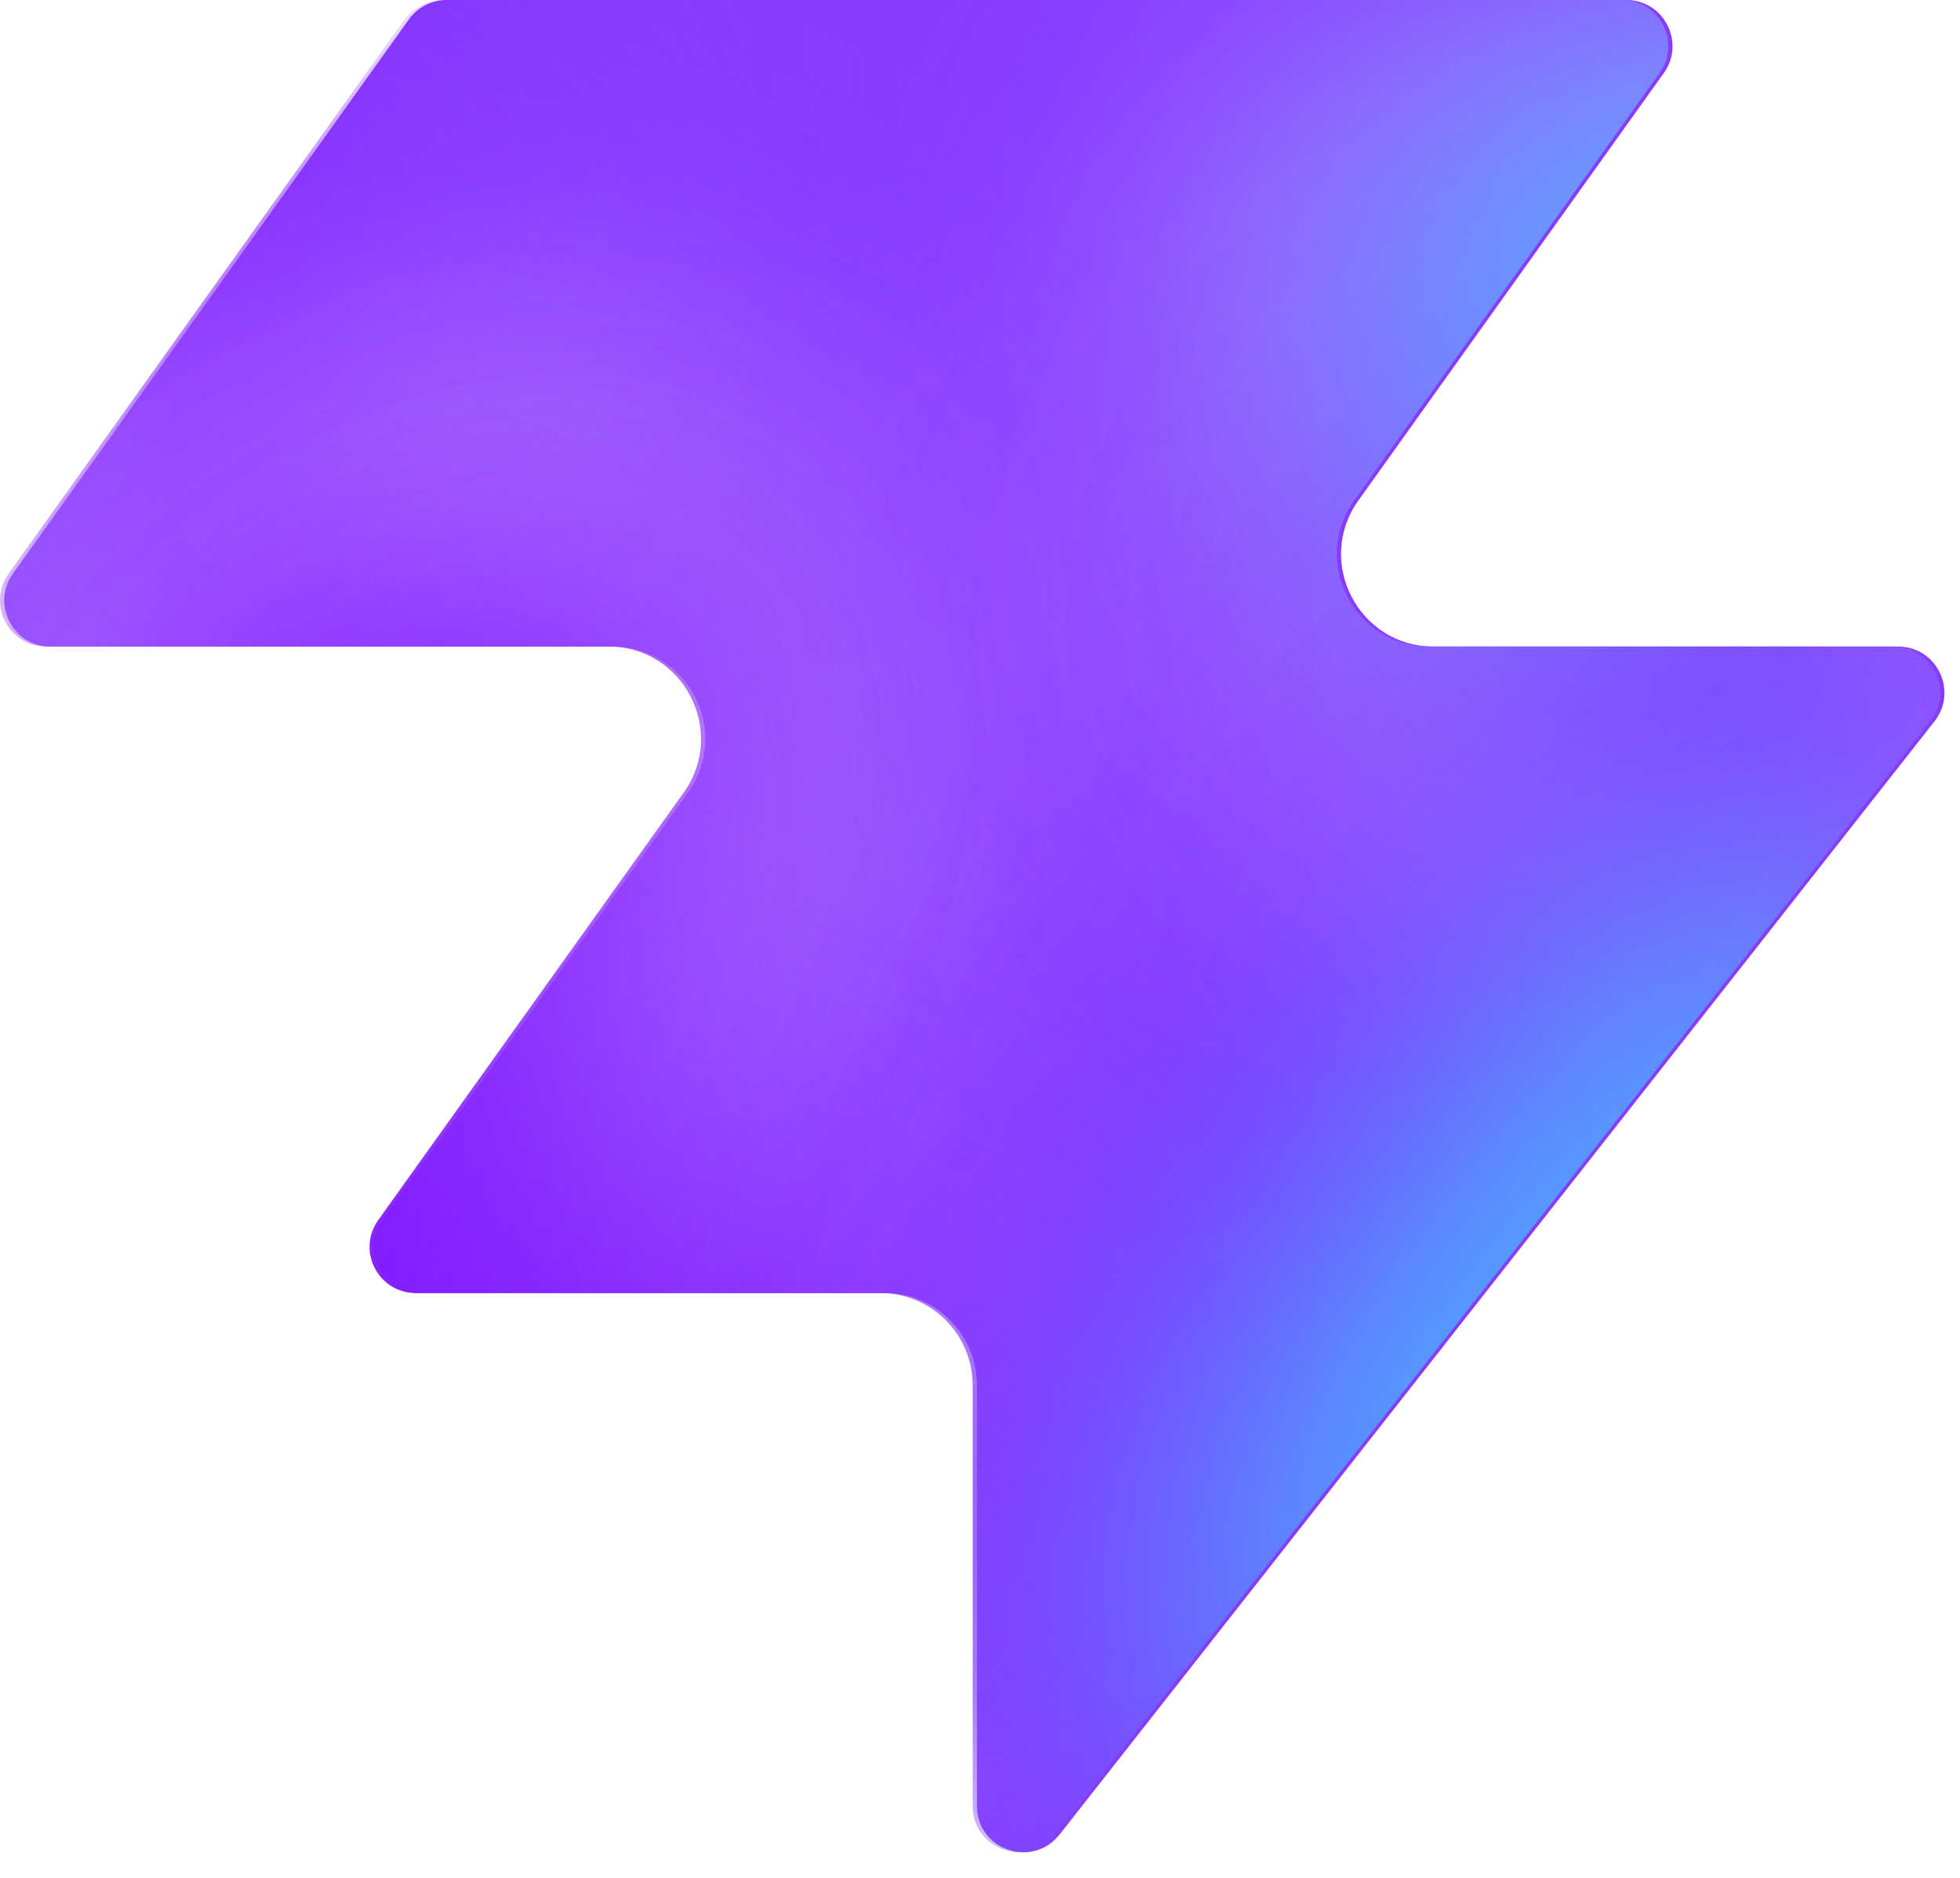
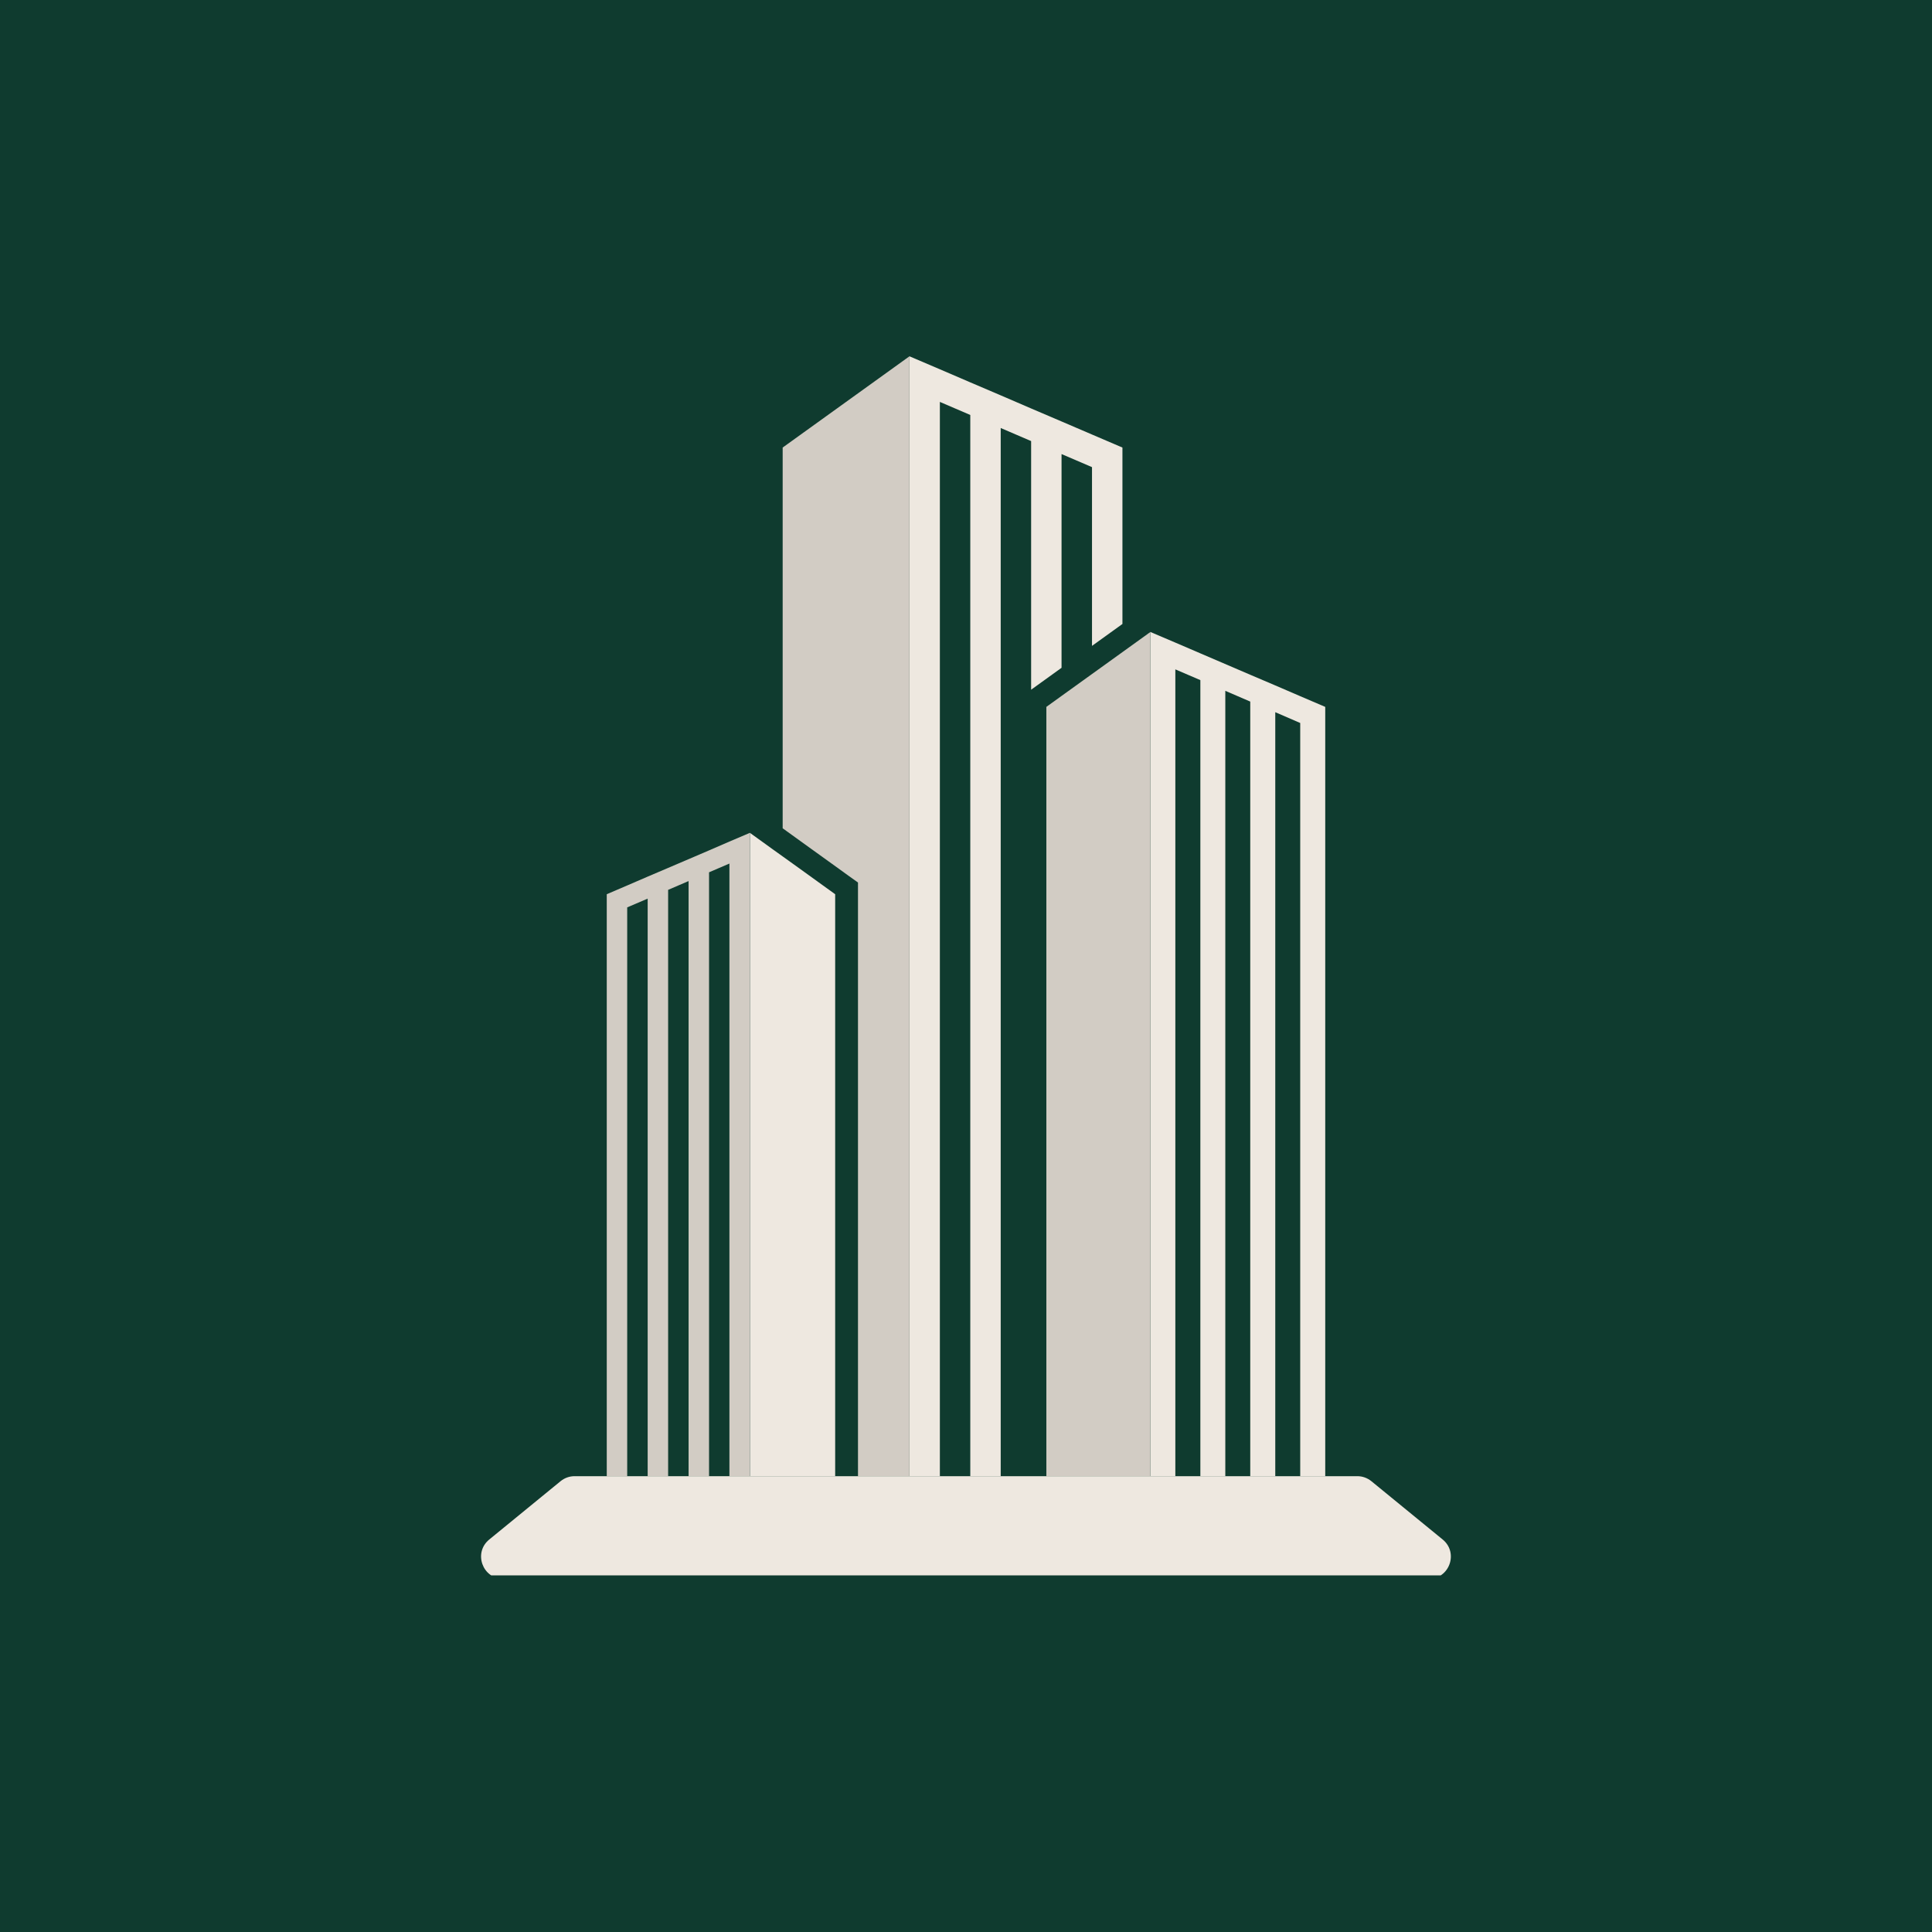
- <svg xmlns="http://www.w3.org/2000/svg" width="48" height="46" fill="none" viewBox="0 0 48 46">
-   <path fill="#863bff" d="M25.946 44.938c-.664.845-2.021.375-2.021-.698V33.937a2.26 2.26 0 0 0-2.262-2.262H10.287c-.92 0-1.456-1.04-.92-1.788l7.48-10.471c1.07-1.497 0-3.578-1.842-3.578H1.237c-.92 0-1.456-1.04-.92-1.788L10.013.474c.214-.297.556-.474.92-.474h28.894c.92 0 1.456 1.04.92 1.788l-7.48 10.471c-1.07 1.498 0 3.579 1.842 3.579h11.377c.943 0 1.473 1.088.89 1.83L25.947 44.94z" style="fill:#863bff;fill:color(display-p3 .525 .23 1);fill-opacity:1" />
-   <mask id="a" width="48" height="46" x="0" y="0" maskUnits="userSpaceOnUse" style="mask-type:alpha">
-     <path fill="#000" d="M25.842 44.938c-.664.844-2.021.375-2.021-.698V33.937a2.26 2.26 0 0 0-2.262-2.262H10.183c-.92 0-1.456-1.04-.92-1.788l7.48-10.471c1.07-1.498 0-3.579-1.842-3.579H1.133c-.92 0-1.456-1.04-.92-1.787L9.91.473c.214-.297.556-.474.92-.474h28.894c.92 0 1.456 1.04.92 1.788l-7.48 10.471c-1.07 1.498 0 3.578 1.842 3.578h11.377c.943 0 1.473 1.088.89 1.832L25.843 44.94z" style="fill:#000;fill-opacity:1" />
-   </mask>
-   <g mask="url(#a)">
-     <g filter="url(#b)">
-       <ellipse cx="5.508" cy="14.704" fill="#ede6ff" rx="5.508" ry="14.704" style="fill:#ede6ff;fill:color(display-p3 .927 .903 1);fill-opacity:1" transform="matrix(.00324 1 1 -.00324 -4.47 31.516)" />
-     </g>
-     <g filter="url(#c)">
-       <ellipse cx="10.399" cy="29.851" fill="#ede6ff" rx="10.399" ry="29.851" style="fill:#ede6ff;fill:color(display-p3 .927 .903 1);fill-opacity:1" transform="matrix(.00324 1 1 -.00324 -39.328 7.883)" />
-     </g>
-     <g filter="url(#d)">
-       <ellipse cx="5.508" cy="30.487" fill="#7e14ff" rx="5.508" ry="30.487" style="fill:#7e14ff;fill:color(display-p3 .492 .077 1);fill-opacity:1" transform="rotate(89.814 -25.913 -14.639)scale(1 -1)" />
-     </g>
-     <g filter="url(#e)">
-       <ellipse cx="5.508" cy="30.599" fill="#7e14ff" rx="5.508" ry="30.599" style="fill:#7e14ff;fill:color(display-p3 .492 .077 1);fill-opacity:1" transform="rotate(89.814 -32.644 -3.334)scale(1 -1)" />
-     </g>
-     <g filter="url(#f)">
-       <ellipse cx="5.508" cy="30.599" fill="#7e14ff" rx="5.508" ry="30.599" style="fill:#7e14ff;fill:color(display-p3 .492 .077 1);fill-opacity:1" transform="matrix(.00324 1 1 -.00324 -34.34 30.47)" />
-     </g>
-     <g filter="url(#g)">
-       <ellipse cx="14.072" cy="22.078" fill="#ede6ff" rx="14.072" ry="22.078" style="fill:#ede6ff;fill:color(display-p3 .927 .903 1);fill-opacity:1" transform="rotate(93.35 24.506 48.493)scale(-1 1)" />
-     </g>
-     <g filter="url(#h)">
-       <ellipse cx="3.47" cy="21.501" fill="#7e14ff" rx="3.47" ry="21.501" style="fill:#7e14ff;fill:color(display-p3 .492 .077 1);fill-opacity:1" transform="rotate(89.009 28.708 47.59)scale(-1 1)" />
-     </g>
-     <g filter="url(#i)">
-       <ellipse cx="3.47" cy="21.501" fill="#7e14ff" rx="3.47" ry="21.501" style="fill:#7e14ff;fill:color(display-p3 .492 .077 1);fill-opacity:1" transform="rotate(89.009 28.708 47.59)scale(-1 1)" />
-     </g>
-     <g filter="url(#j)">
-       <ellipse cx=".387" cy="8.972" fill="#7e14ff" rx="4.407" ry="29.108" style="fill:#7e14ff;fill:color(display-p3 .492 .077 1);fill-opacity:1" transform="rotate(39.51 .387 8.972)" />
-     </g>
-     <g filter="url(#k)">
-       <ellipse cx="47.523" cy="-6.092" fill="#7e14ff" rx="4.407" ry="29.108" style="fill:#7e14ff;fill:color(display-p3 .492 .077 1);fill-opacity:1" transform="rotate(37.892 47.523 -6.092)" />
-     </g>
-     <g filter="url(#l)">
-       <ellipse cx="41.412" cy="6.333" fill="#47bfff" rx="5.971" ry="9.665" style="fill:#47bfff;fill:color(display-p3 .28 .748 1);fill-opacity:1" transform="rotate(37.892 41.412 6.333)" />
-     </g>
-     <g filter="url(#m)">
-       <ellipse cx="-1.879" cy="38.332" fill="#7e14ff" rx="4.407" ry="29.108" style="fill:#7e14ff;fill:color(display-p3 .492 .077 1);fill-opacity:1" transform="rotate(37.892 -1.88 38.332)" />
-     </g>
-     <g filter="url(#n)">
-       <ellipse cx="-1.879" cy="38.332" fill="#7e14ff" rx="4.407" ry="29.108" style="fill:#7e14ff;fill:color(display-p3 .492 .077 1);fill-opacity:1" transform="rotate(37.892 -1.88 38.332)" />
-     </g>
-     <g filter="url(#o)">
-       <ellipse cx="35.651" cy="29.907" fill="#7e14ff" rx="4.407" ry="29.108" style="fill:#7e14ff;fill:color(display-p3 .492 .077 1);fill-opacity:1" transform="rotate(37.892 35.651 29.907)" />
-     </g>
-     <g filter="url(#p)">
-       <ellipse cx="38.418" cy="32.4" fill="#47bfff" rx="5.971" ry="15.297" style="fill:#47bfff;fill:color(display-p3 .28 .748 1);fill-opacity:1" transform="rotate(37.892 38.418 32.4)" />
-     </g>
-   </g>
-   <defs>
-     <filter id="b" width="60.045" height="41.654" x="-19.77" y="16.149" color-interpolation-filters="sRGB" filterUnits="userSpaceOnUse">
-       <feFlood flood-opacity="0" result="BackgroundImageFix" />
-       <feBlend in="SourceGraphic" in2="BackgroundImageFix" result="shape" />
-       <feGaussianBlur result="effect1_foregroundBlur_2002_17158" stdDeviation="7.659" />
-     </filter>
-     <filter id="c" width="90.34" height="51.437" x="-54.613" y="-7.533" color-interpolation-filters="sRGB" filterUnits="userSpaceOnUse">
-       <feFlood flood-opacity="0" result="BackgroundImageFix" />
-       <feBlend in="SourceGraphic" in2="BackgroundImageFix" result="shape" />
-       <feGaussianBlur result="effect1_foregroundBlur_2002_17158" stdDeviation="7.659" />
-     </filter>
-     <filter id="d" width="79.355" height="29.4" x="-49.64" y="2.03" color-interpolation-filters="sRGB" filterUnits="userSpaceOnUse">
-       <feFlood flood-opacity="0" result="BackgroundImageFix" />
-       <feBlend in="SourceGraphic" in2="BackgroundImageFix" result="shape" />
-       <feGaussianBlur result="effect1_foregroundBlur_2002_17158" stdDeviation="4.596" />
-     </filter>
-     <filter id="e" width="79.579" height="29.4" x="-45.045" y="20.029" color-interpolation-filters="sRGB" filterUnits="userSpaceOnUse">
-       <feFlood flood-opacity="0" result="BackgroundImageFix" />
-       <feBlend in="SourceGraphic" in2="BackgroundImageFix" result="shape" />
-       <feGaussianBlur result="effect1_foregroundBlur_2002_17158" stdDeviation="4.596" />
-     </filter>
-     <filter id="f" width="79.579" height="29.4" x="-43.513" y="21.178" color-interpolation-filters="sRGB" filterUnits="userSpaceOnUse">
-       <feFlood flood-opacity="0" result="BackgroundImageFix" />
-       <feBlend in="SourceGraphic" in2="BackgroundImageFix" result="shape" />
-       <feGaussianBlur result="effect1_foregroundBlur_2002_17158" stdDeviation="4.596" />
-     </filter>
-     <filter id="g" width="74.749" height="58.852" x="15.756" y="-17.901" color-interpolation-filters="sRGB" filterUnits="userSpaceOnUse">
-       <feFlood flood-opacity="0" result="BackgroundImageFix" />
-       <feBlend in="SourceGraphic" in2="BackgroundImageFix" result="shape" />
-       <feGaussianBlur result="effect1_foregroundBlur_2002_17158" stdDeviation="7.659" />
-     </filter>
-     <filter id="h" width="61.377" height="25.362" x="23.548" y="2.284" color-interpolation-filters="sRGB" filterUnits="userSpaceOnUse">
-       <feFlood flood-opacity="0" result="BackgroundImageFix" />
-       <feBlend in="SourceGraphic" in2="BackgroundImageFix" result="shape" />
-       <feGaussianBlur result="effect1_foregroundBlur_2002_17158" stdDeviation="4.596" />
-     </filter>
-     <filter id="i" width="61.377" height="25.362" x="23.548" y="2.284" color-interpolation-filters="sRGB" filterUnits="userSpaceOnUse">
-       <feFlood flood-opacity="0" result="BackgroundImageFix" />
-       <feBlend in="SourceGraphic" in2="BackgroundImageFix" result="shape" />
-       <feGaussianBlur result="effect1_foregroundBlur_2002_17158" stdDeviation="4.596" />
-     </filter>
-     <filter id="j" width="56.045" height="63.649" x="-27.636" y="-22.853" color-interpolation-filters="sRGB" filterUnits="userSpaceOnUse">
-       <feFlood flood-opacity="0" result="BackgroundImageFix" />
-       <feBlend in="SourceGraphic" in2="BackgroundImageFix" result="shape" />
-       <feGaussianBlur result="effect1_foregroundBlur_2002_17158" stdDeviation="4.596" />
-     </filter>
-     <filter id="k" width="54.814" height="64.646" x="20.116" y="-38.415" color-interpolation-filters="sRGB" filterUnits="userSpaceOnUse">
-       <feFlood flood-opacity="0" result="BackgroundImageFix" />
-       <feBlend in="SourceGraphic" in2="BackgroundImageFix" result="shape" />
-       <feGaussianBlur result="effect1_foregroundBlur_2002_17158" stdDeviation="4.596" />
-     </filter>
-     <filter id="l" width="33.541" height="35.313" x="24.641" y="-11.323" color-interpolation-filters="sRGB" filterUnits="userSpaceOnUse">
-       <feFlood flood-opacity="0" result="BackgroundImageFix" />
-       <feBlend in="SourceGraphic" in2="BackgroundImageFix" result="shape" />
-       <feGaussianBlur result="effect1_foregroundBlur_2002_17158" stdDeviation="4.596" />
-     </filter>
-     <filter id="m" width="54.814" height="64.646" x="-29.286" y="6.009" color-interpolation-filters="sRGB" filterUnits="userSpaceOnUse">
-       <feFlood flood-opacity="0" result="BackgroundImageFix" />
-       <feBlend in="SourceGraphic" in2="BackgroundImageFix" result="shape" />
-       <feGaussianBlur result="effect1_foregroundBlur_2002_17158" stdDeviation="4.596" />
-     </filter>
-     <filter id="n" width="54.814" height="64.646" x="-29.286" y="6.009" color-interpolation-filters="sRGB" filterUnits="userSpaceOnUse">
-       <feFlood flood-opacity="0" result="BackgroundImageFix" />
-       <feBlend in="SourceGraphic" in2="BackgroundImageFix" result="shape" />
-       <feGaussianBlur result="effect1_foregroundBlur_2002_17158" stdDeviation="4.596" />
-     </filter>
-     <filter id="o" width="54.814" height="64.646" x="8.244" y="-2.416" color-interpolation-filters="sRGB" filterUnits="userSpaceOnUse">
-       <feFlood flood-opacity="0" result="BackgroundImageFix" />
-       <feBlend in="SourceGraphic" in2="BackgroundImageFix" result="shape" />
-       <feGaussianBlur result="effect1_foregroundBlur_2002_17158" stdDeviation="4.596" />
-     </filter>
-     <filter id="p" width="39.409" height="43.623" x="18.713" y="10.588" color-interpolation-filters="sRGB" filterUnits="userSpaceOnUse">
-       <feFlood flood-opacity="0" result="BackgroundImageFix" />
-       <feBlend in="SourceGraphic" in2="BackgroundImageFix" result="shape" />
-       <feGaussianBlur result="effect1_foregroundBlur_2002_17158" stdDeviation="4.596" />
-     </filter>
-   </defs>
+ <svg xmlns="http://www.w3.org/2000/svg" width="64" height="64" viewBox="0 0 64 64">
+   <rect width="64" height="64" fill="#0F3B2F" />
+   <svg x="15.113" y="11.000" width="33.774" height="42" viewBox="139.52 117.52 95.965 119.34" preserveAspectRatio="xMidYMid meet">
+     <defs>
+       <g />
+       <clipPath id="83cd29594f">
+         <path d="M 117.547 105.875 L 257.793 105.875 L 257.793 269.375 L 117.547 269.375 Z M 117.547 105.875 " clip-rule="nonzero" />
+       </clipPath>
+       <clipPath id="62ab2d7db2">
+         <path d="M 187.5 105.875 C 148.867 105.875 117.547 142.418 117.547 187.496 C 117.547 232.574 148.867 269.117 187.5 269.117 C 226.133 269.117 257.453 232.574 257.453 187.496 C 257.453 142.418 226.133 105.875 187.5 105.875 Z M 187.5 105.875 " clip-rule="nonzero" />
+       </clipPath>
+       <clipPath id="2e2785131a">
+         <path d="M 82.566 64.18 L 292.566 64.18 L 292.566 310.855 L 82.566 310.855 Z M 82.566 64.18 " clip-rule="nonzero" />
+       </clipPath>
+       <clipPath id="66ccf4c691">
+         <path d="M 187.496 64.18 C 129.547 64.18 82.566 119.391 82.566 187.496 C 82.566 255.602 129.547 310.812 187.496 310.812 C 245.449 310.812 292.426 255.602 292.426 187.496 C 292.426 119.391 245.449 64.18 187.496 64.18 Z M 187.496 64.18 " clip-rule="nonzero" />
+       </clipPath>
+       <clipPath id="cb53785027">
+         <path d="M 86.809 68.711 L 288.559 68.711 L 288.559 306.461 L 86.809 306.461 Z M 86.809 68.711 " clip-rule="nonzero" />
+       </clipPath>
+       <clipPath id="6568a76bd2">
+         <path d="M 187.496 68.711 C 131.887 68.711 86.809 121.895 86.809 187.496 C 86.809 253.098 131.887 306.281 187.496 306.281 C 243.102 306.281 288.184 253.098 288.184 187.496 C 288.184 121.895 243.102 68.711 187.496 68.711 Z M 187.496 68.711 " clip-rule="nonzero" />
+       </clipPath>
+       <clipPath id="4918d313e5">
+         <rect x="0" width="174" y="0" height="74" />
+       </clipPath>
+       <clipPath id="d15ea31c0a">
+         <path d="M 121.812 110.008 L 253.062 110.008 L 253.062 265 L 121.812 265 Z M 121.812 110.008 " clip-rule="nonzero" />
+       </clipPath>
+       <clipPath id="1d34cb8552">
+         <path d="M 187.496 110.008 C 151.219 110.008 121.812 144.699 121.812 187.496 C 121.812 230.293 151.219 264.984 187.496 264.984 C 223.77 264.984 253.18 230.293 253.18 187.496 C 253.18 144.699 223.77 110.008 187.496 110.008 Z M 187.496 110.008 " clip-rule="nonzero" />
+       </clipPath>
+       <clipPath id="d53c0c2b6b">
+         <rect x="0" width="22" y="0" height="26" />
+       </clipPath>
+       <clipPath id="606037bde3">
+         <rect x="0" width="22" y="0" height="26" />
+       </clipPath>
+       <clipPath id="88a30aec86">
+         <rect x="0" width="114" y="0" height="36" />
+       </clipPath>
+       <clipPath id="9c4f386197">
+         <path d="M 182 119.797 L 203 119.797 L 203 226 L 182 226 Z M 182 119.797 " clip-rule="nonzero" />
+       </clipPath>
+       <clipPath id="adf644e2ba">
+         <path d="M 170 119.797 L 183 119.797 L 183 226 L 170 226 Z M 170 119.797 " clip-rule="nonzero" />
+       </clipPath>
+       <clipPath id="e41157e02f">
+         <path d="M 141.105 225 L 234 225 L 234 234.547 L 141.105 234.547 Z M 141.105 225 " clip-rule="nonzero" />
+       </clipPath>
+     </defs>
+     <g clip-path="url(#83cd29594f)">
+       <g clip-path="url(#62ab2d7db2)" />
+     </g>
+     <g clip-path="url(#2e2785131a)">
+       <g clip-path="url(#66ccf4c691)" />
+     </g>
+     <g clip-path="url(#cb53785027)">
+       <g clip-path="url(#6568a76bd2)" />
+     </g>
+     <g transform="matrix(1, 0, 0, 1, 101, 75)">
+       <g clip-path="url(#4918d313e5)">
+         <g fill="#eee8e0" fill-opacity="1">
+           <g transform="translate(17.60674, 69.23928)">
+             <g />
+           </g>
+         </g>
+         <g fill="#eee8e0" fill-opacity="1">
+           <g transform="translate(23.98201, 55.54734)">
+             <g />
+           </g>
+         </g>
+         <g fill="#eee8e0" fill-opacity="1">
+           <g transform="translate(32.85659, 43.64785)">
+             <g />
+           </g>
+         </g>
+         <g fill="#eee8e0" fill-opacity="1">
+           <g transform="translate(43.7591, 33.68368)">
+             <g />
+           </g>
+         </g>
+         <g fill="#eee8e0" fill-opacity="1">
+           <g transform="translate(59.86271, 25.13744)">
+             <g />
+           </g>
+         </g>
+         <g fill="#eee8e0" fill-opacity="1">
+           <g transform="translate(74.17326, 21.16668)">
+             <g />
+           </g>
+         </g>
+         <g fill="#eee8e0" fill-opacity="1">
+           <g transform="translate(88.96292, 20.50023)">
+             <g />
+           </g>
+         </g>
+         <g fill="#eee8e0" fill-opacity="1">
+           <g transform="translate(95.29803, 20.72627)">
+             <g />
+           </g>
+         </g>
+         <g fill="#eee8e0" fill-opacity="1">
+           <g transform="translate(108.385, 23.26897)">
+             <g />
+           </g>
+         </g>
+         <g fill="#eee8e0" fill-opacity="1">
+           <g transform="translate(124.857, 31.1623)">
+             <g />
+           </g>
+         </g>
+         <g fill="#eee8e0" fill-opacity="1">
+           <g transform="translate(135.5494, 39.62861)">
+             <g />
+           </g>
+         </g>
+         <g fill="#eee8e0" fill-opacity="1">
+           <g transform="translate(140.6089, 44.30351)">
+             <g />
+           </g>
+         </g>
+         <g fill="#eee8e0" fill-opacity="1">
+           <g transform="translate(149.163, 56.12491)">
+             <g />
+           </g>
+         </g>
+       </g>
+     </g>
+     <g clip-path="url(#d15ea31c0a)">
+       <g clip-path="url(#1d34cb8552)" />
+     </g>
+     <g transform="matrix(1, 0, 0, 1, 92, 170)">
+       <g clip-path="url(#d53c0c2b6b)">
+         <g fill="#eee8e0" fill-opacity="1">
+           <g transform="translate(1.199306, 17.78159)">
+             <g />
+           </g>
+         </g>
+         <g fill="#eee8e0" fill-opacity="1">
+           <g transform="translate(11.04164, 17.78159)">
+             <g />
+           </g>
+         </g>
+       </g>
+     </g>
+     <g transform="matrix(1, 0, 0, 1, 261, 170)">
+       <g clip-path="url(#606037bde3)">
+         <g fill="#eee8e0" fill-opacity="1">
+           <g transform="translate(1.095332, 17.78159)">
+             <g />
+           </g>
+         </g>
+         <g fill="#eee8e0" fill-opacity="1">
+           <g transform="translate(10.93767, 17.78159)">
+             <g />
+           </g>
+         </g>
+       </g>
+     </g>
+     <g transform="matrix(1, 0, 0, 1, 132, 265)">
+       <g clip-path="url(#88a30aec86)">
+         <g fill="#eee8e0" fill-opacity="1">
+           <g transform="translate(3.548371, 12.28418)">
+             <g />
+           </g>
+         </g>
+         <g fill="#eee8e0" fill-opacity="1">
+           <g transform="translate(13.20517, 18.70066)">
+             <g />
+           </g>
+         </g>
+         <g fill="#eee8e0" fill-opacity="1">
+           <g transform="translate(22.82515, 23.50251)">
+             <g />
+           </g>
+         </g>
+         <g fill="#eee8e0" fill-opacity="1">
+           <g transform="translate(34.00031, 27.26533)">
+             <g />
+           </g>
+         </g>
+         <g fill="#eee8e0" fill-opacity="1">
+           <g transform="translate(43.57498, 29.16589)">
+             <g />
+           </g>
+         </g>
+         <g fill="#eee8e0" fill-opacity="1">
+           <g transform="translate(48.8837, 29.91359)">
+             <g />
+           </g>
+         </g>
+         <g fill="#eee8e0" fill-opacity="1">
+           <g transform="translate(59.56346, 30.13524)">
+             <g />
+           </g>
+         </g>
+         <g fill="#eee8e0" fill-opacity="1">
+           <g transform="translate(68.34499, 29.4404)">
+             <g />
+           </g>
+         </g>
+         <g fill="#eee8e0" fill-opacity="1">
+           <g transform="translate(79.51331, 27.14842)">
+             <g />
+           </g>
+         </g>
+         <g fill="#eee8e0" fill-opacity="1">
+           <g transform="translate(90.66904, 23.21889)">
+             <g />
+           </g>
+         </g>
+         <g fill="#eee8e0" fill-opacity="1">
+           <g transform="translate(100.7947, 18.03523)">
+             <g />
+           </g>
+         </g>
+       </g>
+     </g>
+     <g clip-path="url(#9c4f386197)">
+       <path fill="#eee8e0" d="M 202.227 128.391 L 202.227 144.996 L 199.363 147.059 L 199.363 130.234 L 196.496 129.004 L 196.496 149.121 L 193.812 151.055 L 193.633 151.184 L 193.633 127.781 L 190.77 126.551 L 190.77 225.211 L 187.906 225.211 L 187.906 125.324 L 185.043 124.094 L 185.043 225.211 L 182.18 225.211 L 182.18 119.801 L 185.043 121.023 L 187.906 122.254 L 190.77 123.477 L 193.633 124.711 L 196.496 125.934 L 199.363 127.164 L 202.227 128.391 " fill-opacity="1" fill-rule="nonzero" />
+     </g>
+     <g clip-path="url(#adf644e2ba)">
+       <path fill="#d2ccc4" d="M 182.18 119.801 L 182.18 225.211 L 177.336 225.211 L 177.336 169.332 L 176.438 168.691 L 175.273 167.848 L 172.926 166.16 L 170.582 164.469 L 170.246 164.227 L 170.246 128.391 L 182.18 119.801 " fill-opacity="1" fill-rule="nonzero" />
+     </g>
+     <path fill="#eee8e0" d="M 221.316 152.801 L 221.316 225.211 L 218.961 225.211 L 218.961 154.316 L 216.613 153.301 L 216.613 225.211 L 214.258 225.211 L 214.258 152.301 L 211.91 151.289 L 211.91 225.211 L 209.562 225.211 L 209.562 150.281 L 207.207 149.27 L 207.207 225.211 L 204.859 225.211 L 204.859 145.75 L 207.207 146.75 L 209.562 147.762 L 214.258 149.777 L 216.613 150.781 L 218.961 151.793 L 221.316 152.801 " fill-opacity="1" fill-rule="nonzero" />
+     <path fill="#d2ccc4" d="M 204.859 145.75 L 204.859 225.211 L 195.066 225.211 L 195.066 152.801 L 196.496 151.77 L 199.363 149.707 L 202.227 147.645 L 204.859 145.75 " fill-opacity="1" fill-rule="nonzero" />
+     <path fill="#d2ccc4" d="M 167.16 164.656 L 167.16 225.211 L 165.234 225.211 L 165.234 167.547 L 163.316 168.371 L 163.316 225.211 L 161.391 225.211 L 161.391 169.195 L 159.465 170.023 L 159.465 225.211 L 157.539 225.211 L 157.539 170.848 L 155.613 171.672 L 155.613 225.211 L 153.688 225.211 L 153.688 170.434 L 155.613 169.609 L 157.539 168.777 L 159.465 167.957 L 163.316 166.309 L 165.234 165.477 L 167.16 164.656 " fill-opacity="1" fill-rule="nonzero" />
+     <path fill="#eee8e0" d="M 175.188 170.434 L 175.188 225.211 L 167.168 225.211 L 167.168 164.66 L 169.324 166.215 L 170.246 166.875 L 171.672 167.898 L 174.012 169.586 L 175.188 170.434 " fill-opacity="1" fill-rule="nonzero" />
+     <g clip-path="url(#e41157e02f)">
+       <path fill="#eee8e0" d="M 231.051 234.875 L 143.949 234.875 C 141.988 234.875 141.109 232.414 142.629 231.172 L 149.34 225.684 C 149.711 225.379 150.18 225.211 150.66 225.211 L 224.34 225.211 C 224.82 225.211 225.285 225.379 225.66 225.684 L 232.371 231.172 C 233.887 232.414 233.012 234.875 231.051 234.875 " fill-opacity="1" fill-rule="nonzero" />
+     </g>
+   </svg>
</svg>
